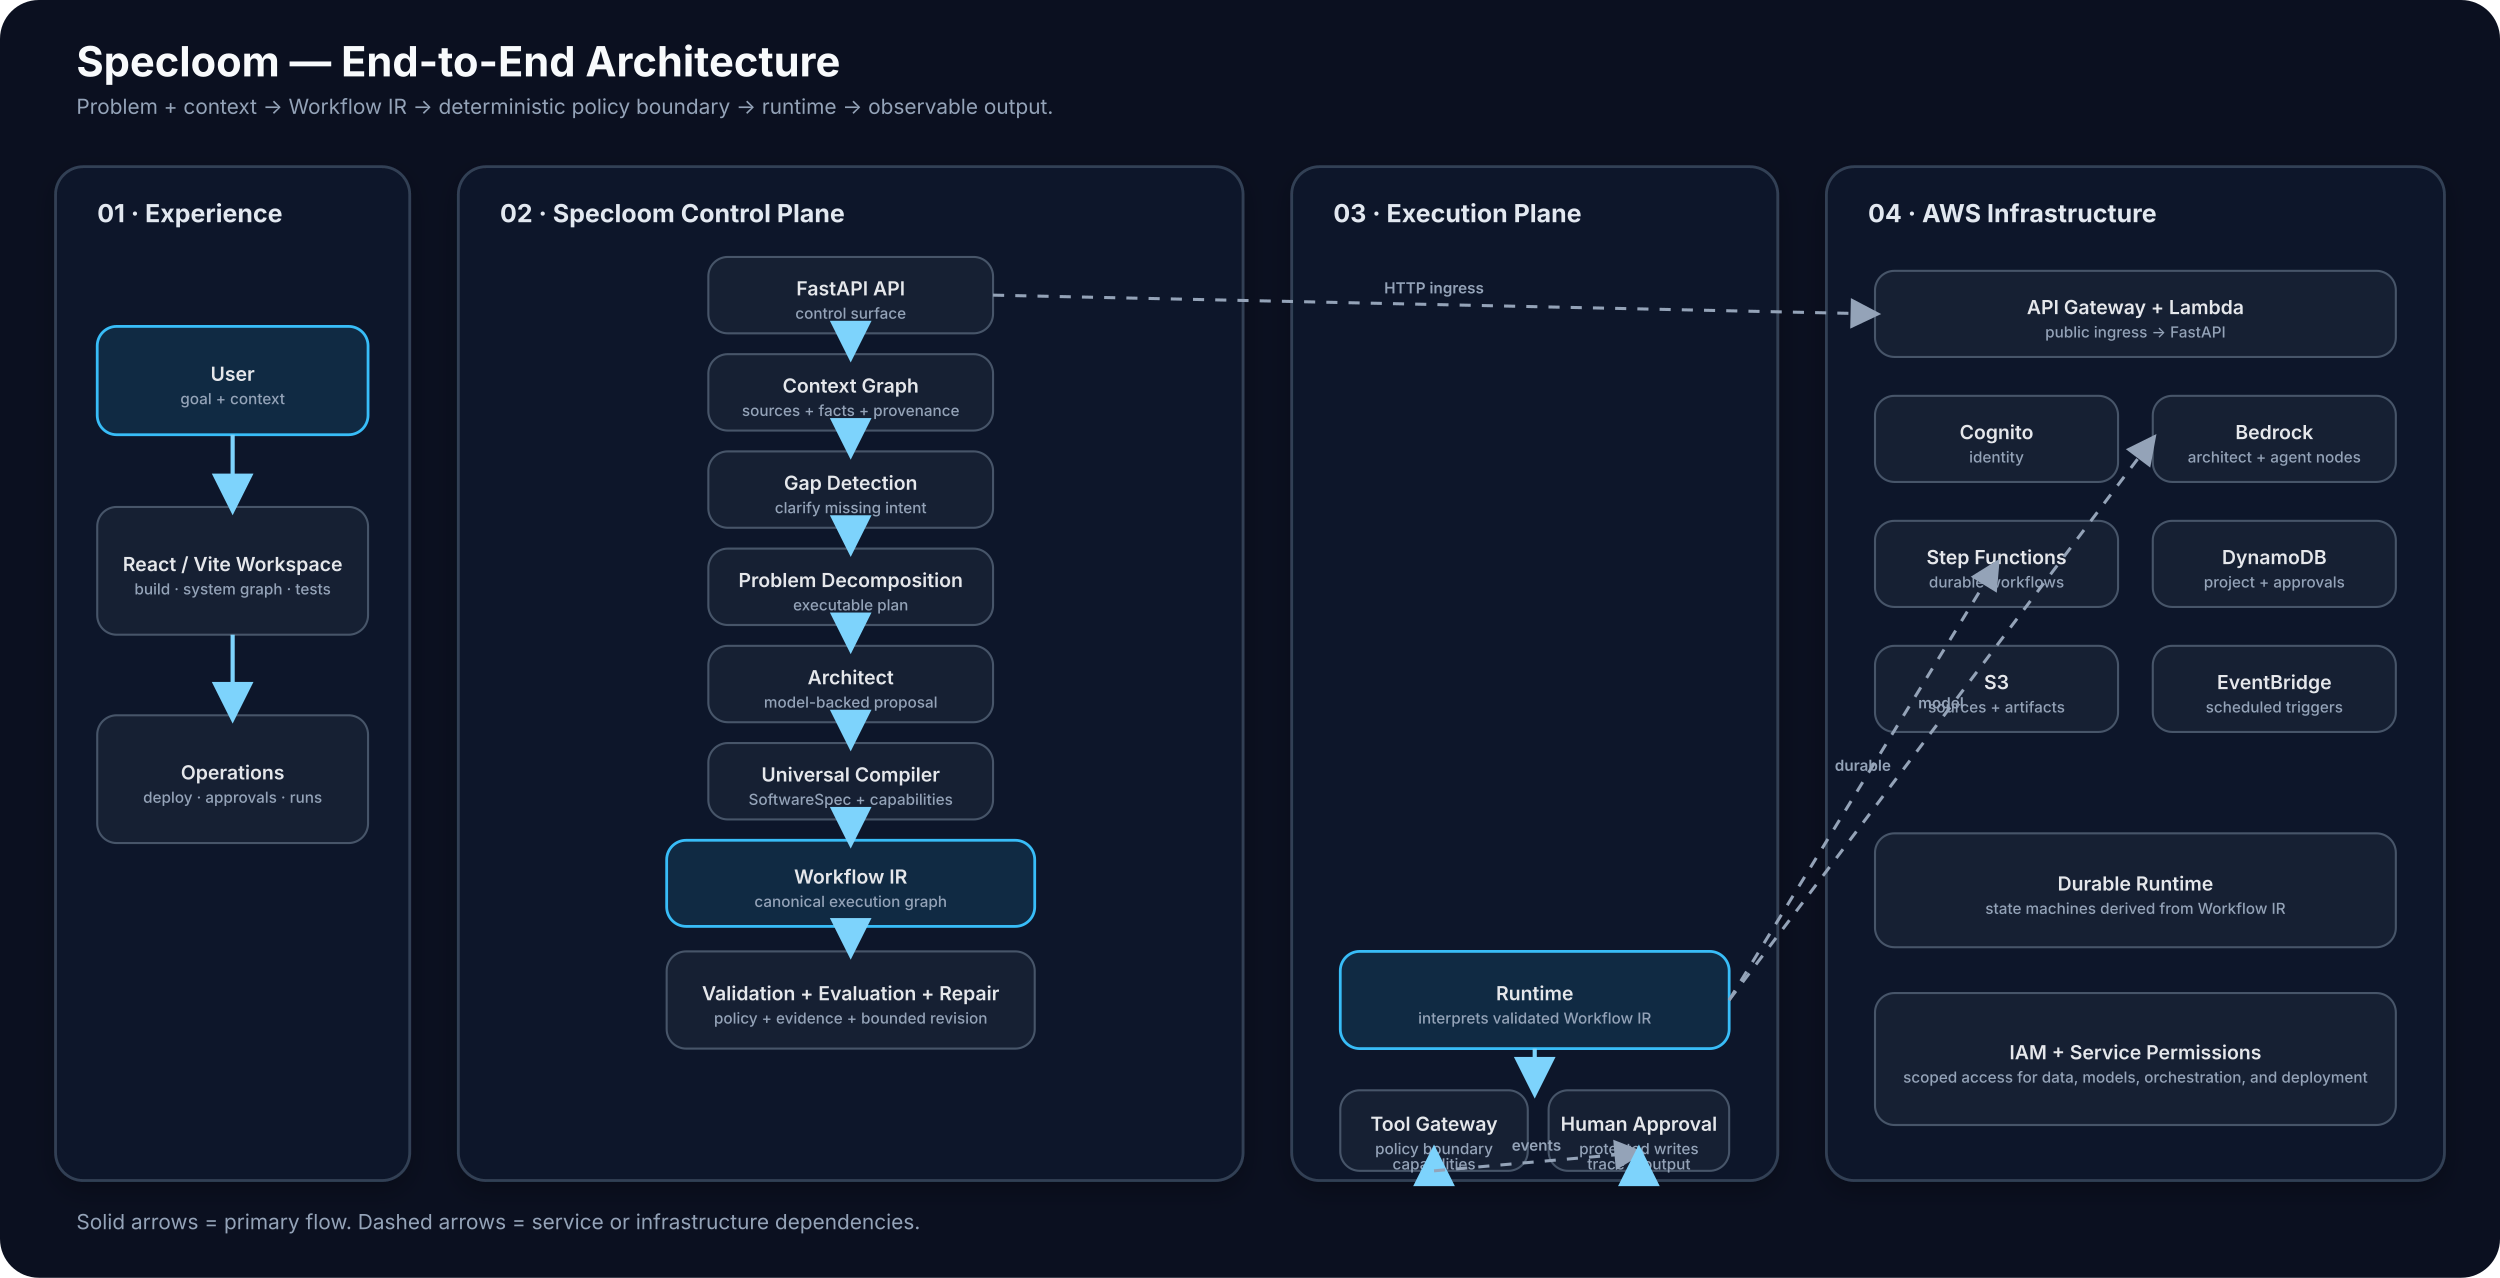
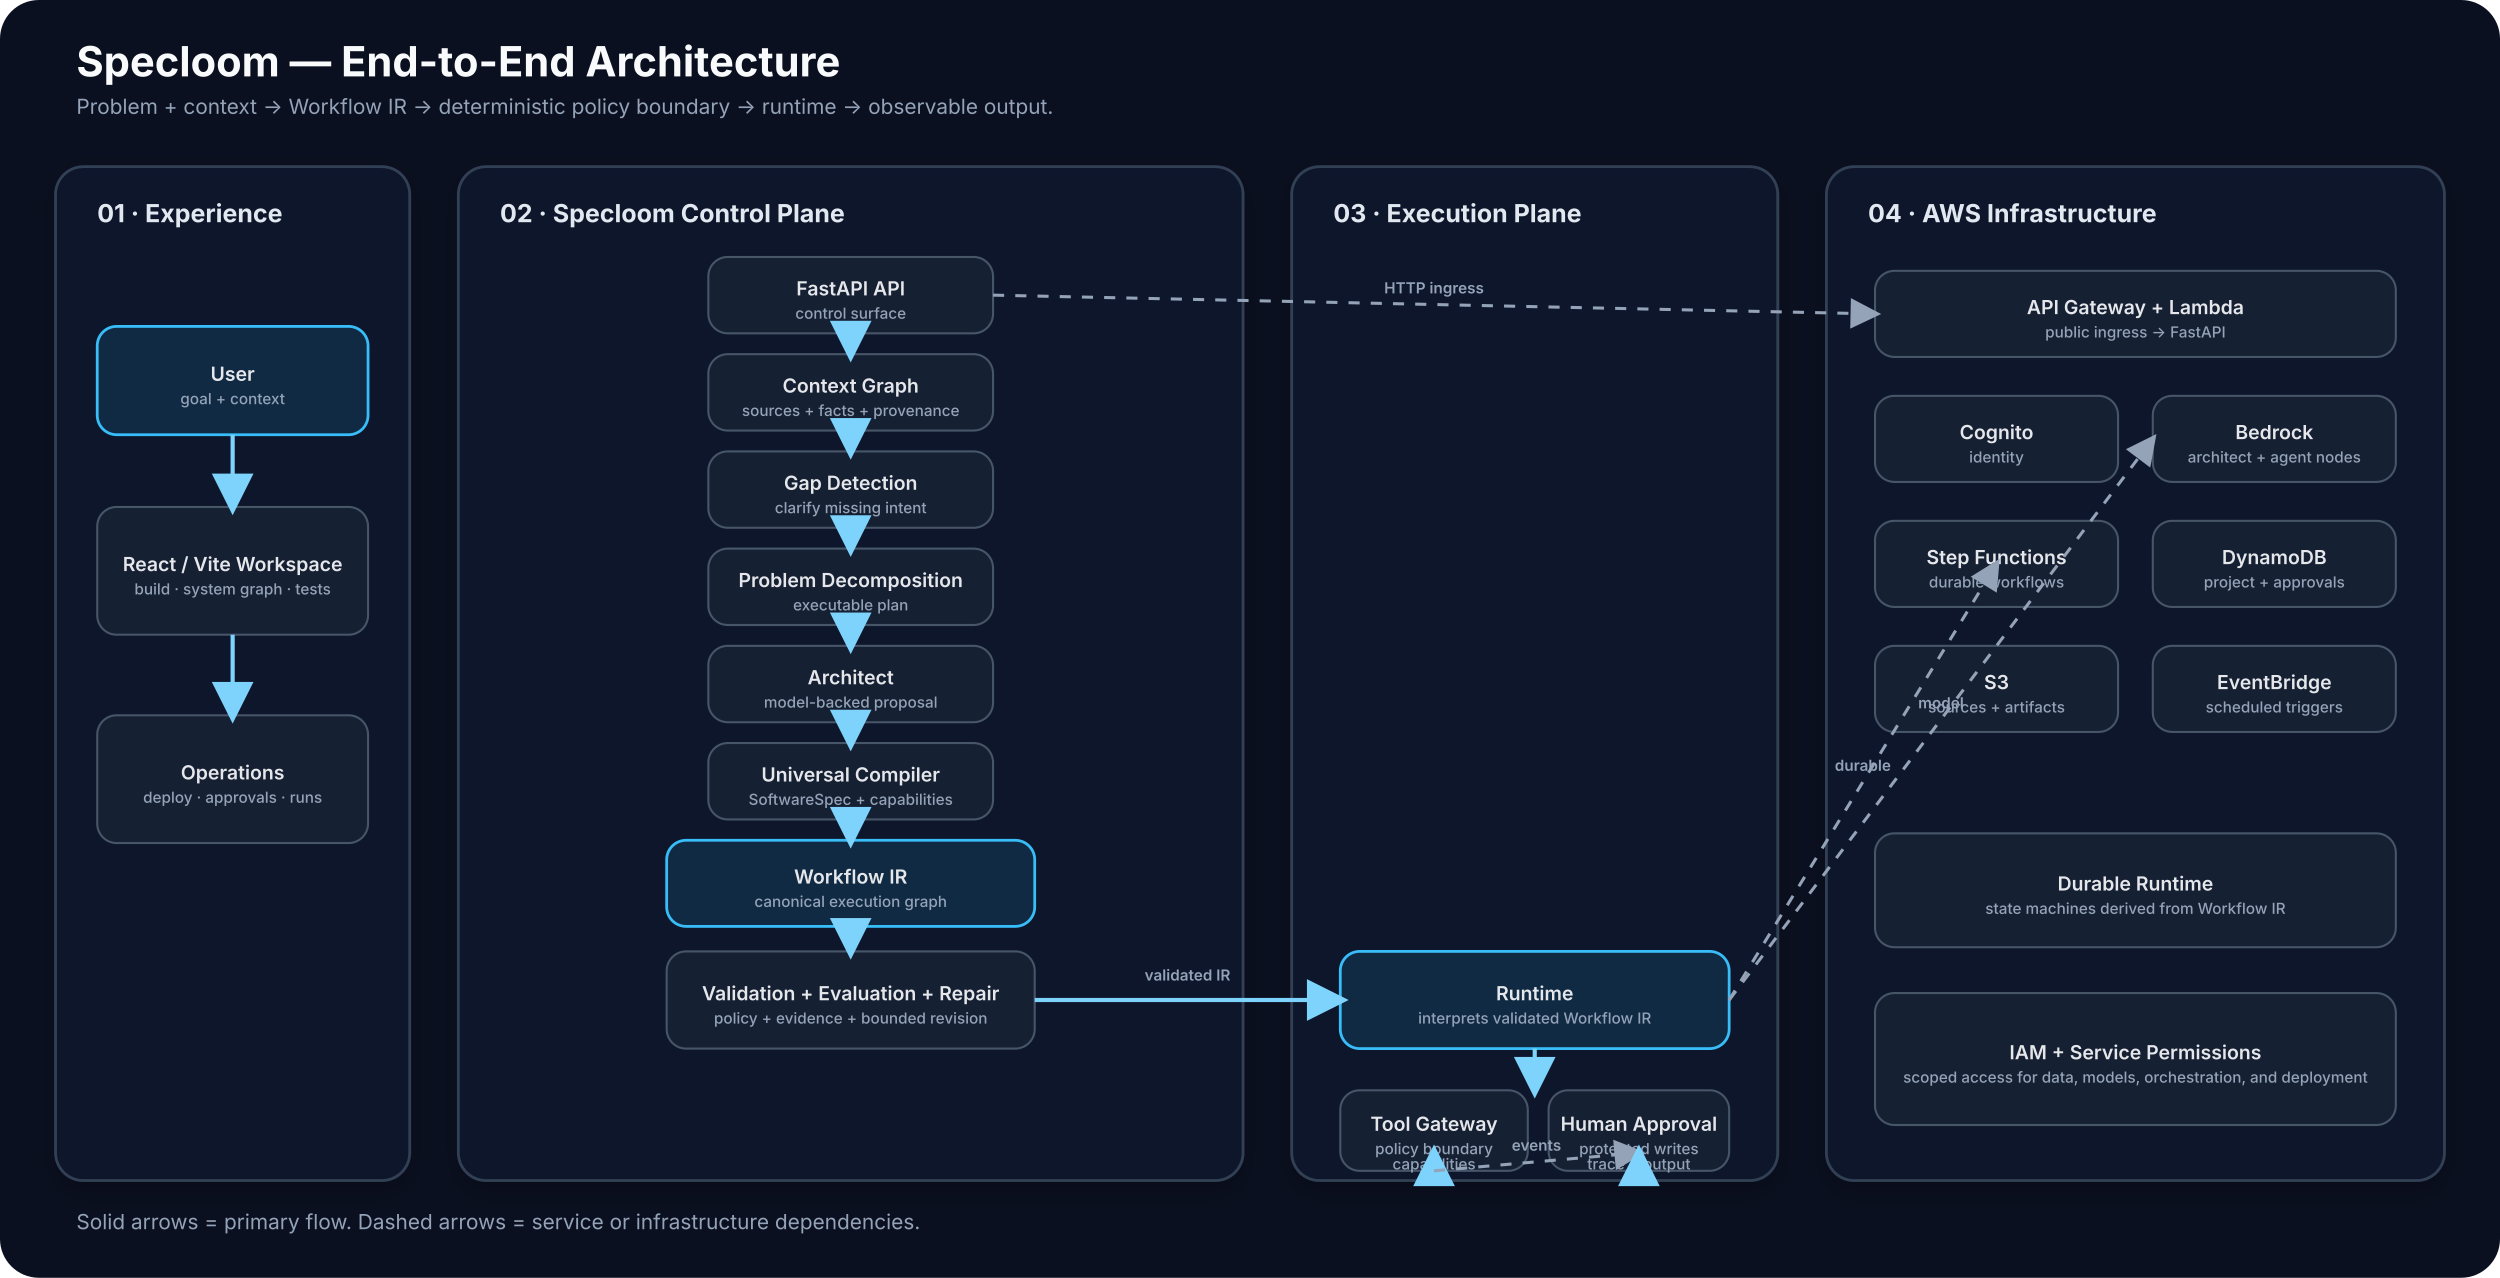
<svg xmlns="http://www.w3.org/2000/svg" width="1800" height="920" viewBox="0 0 1800 920" role="img" aria-labelledby="title desc">
  <defs>
    <filter id="shadow" x="-20%" y="-20%" width="140%" height="140%">
      <feDropShadow dx="0" dy="7" stdDeviation="9" flood-opacity="0.24" />
    </filter>
    <marker id="arrow" markerWidth="10" markerHeight="10" refX="8" refY="5" orient="auto">
      <path d="M0 0 L10 5 L0 10 z" fill="#7dd3fc" />
    </marker>
    <marker id="dottedArrow" markerWidth="10" markerHeight="10" refX="8" refY="5" orient="auto">
      <path d="M0 0 L10 5 L0 10 z" fill="#94a3b8" />
    </marker>
    <style>
      .bg{fill:#0b1020}
      .title{font:700 30px Inter,Segoe UI,Arial,sans-serif;fill:#f8fafc}
      .subtitle{font:400 15px Inter,Segoe UI,Arial,sans-serif;fill:#94a3b8}
      .plane{fill:#0f172a;stroke:#334155;stroke-width:2}
      .planeTitle{font:700 18px Inter,Segoe UI,Arial,sans-serif;fill:#e2e8f0}
      .node{fill:#162033;stroke:#475569;stroke-width:1.5}
      .nodeStrong{fill:#102a43;stroke:#38bdf8;stroke-width:2}
      .nodeText{font:600 14px Inter,Segoe UI,Arial,sans-serif;fill:#e5e7eb;text-anchor:middle;dominant-baseline:middle}
      .smallText{font:500 11px Inter,Segoe UI,Arial,sans-serif;fill:#94a3b8;text-anchor:middle}
      .arrow{fill:none;stroke:#7dd3fc;stroke-width:3;marker-end:url(#arrow)}
      .dotted{fill:none;stroke:#94a3b8;stroke-width:2.2;stroke-dasharray:8 8;marker-end:url(#dottedArrow)}
      .label{font:600 11px Inter,Segoe UI,Arial,sans-serif;fill:#94a3b8;text-anchor:middle}
    </style>
  </defs>
  <rect class="bg" width="1800" height="920" rx="28" />
  <text x="55" y="55" class="title">Specloom — End-to-End Architecture</text>
  <text x="55" y="82" class="subtitle">Problem + context → Workflow IR → deterministic policy boundary → runtime → observable output.</text>
  <rect x="40" y="120" width="255" height="730" rx="20" class="plane" filter="url(#shadow)" />
  <text x="70" y="160" class="planeTitle">01 · Experience</text>
  <rect x="70" y="235" width="195" height="78" rx="14" class="nodeStrong" />
  <text x="167.5" y="269" class="nodeText">User</text>
  <text x="167.5" y="291" class="smallText">goal + context</text>
  <rect x="70" y="365" width="195" height="92" rx="14" class="node" />
  <text x="167.5" y="406" class="nodeText">React / Vite Workspace</text>
  <text x="167.5" y="428" class="smallText">build · system graph · tests</text>
  <rect x="70" y="515" width="195" height="92" rx="14" class="node" />
  <text x="167.5" y="556" class="nodeText">Operations</text>
  <text x="167.5" y="578" class="smallText">deploy · approvals · runs</text>
  <path d="M167.5 313 L167.5 365" class="arrow" />
  <path d="M167.5 457 L167.5 515" class="arrow" />
  <rect x="330" y="120" width="565" height="730" rx="20" class="plane" filter="url(#shadow)" />
  <text x="360" y="160" class="planeTitle">02 · Specloom Control Plane</text>
  <rect x="510" y="185" width="205" height="55" rx="14" class="node" />
  <text x="612.5" y="207.5" class="nodeText">FastAPI API</text>
  <text x="612.5" y="229.5" class="smallText">control surface</text>
  <rect x="510" y="255" width="205" height="55" rx="14" class="node" />
  <text x="612.5" y="277.5" class="nodeText">Context Graph</text>
  <text x="612.5" y="299.5" class="smallText">sources + facts + provenance</text>
  <rect x="510" y="325" width="205" height="55" rx="14" class="node" />
  <text x="612.5" y="347.5" class="nodeText">Gap Detection</text>
  <text x="612.5" y="369.5" class="smallText">clarify missing intent</text>
  <rect x="510" y="395" width="205" height="55" rx="14" class="node" />
  <text x="612.5" y="417.5" class="nodeText">Problem Decomposition</text>
  <text x="612.5" y="439.5" class="smallText">executable plan</text>
  <rect x="510" y="465" width="205" height="55" rx="14" class="node" />
  <text x="612.5" y="487.5" class="nodeText">Architect</text>
  <text x="612.5" y="509.5" class="smallText">model-backed proposal</text>
  <rect x="510" y="535" width="205" height="55" rx="14" class="node" />
  <text x="612.5" y="557.5" class="nodeText">Universal Compiler</text>
  <text x="612.5" y="579.5" class="smallText">SoftwareSpec + capabilities</text>
  <rect x="480" y="605" width="265" height="62" rx="14" class="nodeStrong" />
  <text x="612.5" y="631" class="nodeText">Workflow IR</text>
  <text x="612.5" y="653" class="smallText">canonical execution graph</text>
  <rect x="480" y="685" width="265" height="70" rx="14" class="node" />
  <text x="612.5" y="715" class="nodeText">Validation + Evaluation + Repair</text>
  <text x="612.5" y="737" class="smallText">policy + evidence + bounded revision</text>
  <path d="M612.5 240 L612.5 255" class="arrow" />
  <path d="M612.5 310 L612.5 325" class="arrow" />
  <path d="M612.5 380 L612.5 395" class="arrow" />
  <path d="M612.5 450 L612.5 465" class="arrow" />
  <path d="M612.5 520 L612.5 535" class="arrow" />
  <path d="M612.5 590 L612.5 605" class="arrow" />
  <path d="M612.5 667 L612.5 685" class="arrow" />
  <rect x="930" y="120" width="350" height="730" rx="20" class="plane" filter="url(#shadow)" />
  <text x="960" y="160" class="planeTitle">03 · Execution Plane</text>
  <rect x="965" y="685" width="280" height="70" rx="14" class="nodeStrong" />
  <text x="1105" y="715" class="nodeText">Runtime</text>
  <text x="1105" y="737" class="smallText">interprets validated Workflow IR</text>
  <rect x="965" y="785" width="135" height="58" rx="14" class="node" />
  <text x="1032.5" y="809" class="nodeText">Tool Gateway</text>
  <text x="1032.5" y="831" class="smallText">policy boundary</text>
  <rect x="1115" y="785" width="130" height="58" rx="14" class="node" />
  <text x="1180" y="809" class="nodeText">Human Approval</text>
  <text x="1180" y="831" class="smallText">protected writes</text>
  <rect x="965" y="825" width="135" height="0" rx="14" class="node" />
  <text x="1032.5" y="820" class="nodeText" />
  <rect x="965" y="830" width="135" height="20" rx="10" fill="#162033" opacity="0" />
  <rect x="1115" y="830" width="130" height="20" rx="10" fill="#162033" opacity="0" />
  <text x="1032.5" y="842" class="smallText">capabilities</text>
  <text x="1180" y="842" class="smallText">trace + output</text>
  <path d="M1105 755 L1105 785" class="arrow" />
  <path d="M1032.5 843 L1032.5 830" class="arrow" />
  <path d="M1032.5 843 L1180 830" class="dotted" />
  <text x="1106.25" y="828.5" class="label">events</text>
  <path d="M1180 843 L1180 830" class="arrow" />
  <rect x="1315" y="120" width="445" height="730" rx="20" class="plane" filter="url(#shadow)" />
  <text x="1345" y="160" class="planeTitle">04 · AWS Infrastructure</text>
  <rect x="1350" y="195" width="375" height="62" rx="14" class="node" />
  <text x="1537.5" y="221" class="nodeText">API Gateway + Lambda</text>
  <text x="1537.5" y="243" class="smallText">public ingress → FastAPI</text>
  <rect x="1350" y="285" width="175" height="62" rx="14" class="node" />
  <text x="1437.5" y="311" class="nodeText">Cognito</text>
  <text x="1437.5" y="333" class="smallText">identity</text>
  <rect x="1550" y="285" width="175" height="62" rx="14" class="node" />
  <text x="1637.5" y="311" class="nodeText">Bedrock</text>
  <text x="1637.5" y="333" class="smallText">architect + agent nodes</text>
  <rect x="1350" y="375" width="175" height="62" rx="14" class="node" />
  <text x="1437.5" y="401" class="nodeText">Step Functions</text>
  <text x="1437.5" y="423" class="smallText">durable workflows</text>
  <rect x="1550" y="375" width="175" height="62" rx="14" class="node" />
  <text x="1637.5" y="401" class="nodeText">DynamoDB</text>
  <text x="1637.5" y="423" class="smallText">project + approvals</text>
  <rect x="1350" y="465" width="175" height="62" rx="14" class="node" />
  <text x="1437.5" y="491" class="nodeText">S3</text>
  <text x="1437.5" y="513" class="smallText">sources + artifacts</text>
  <rect x="1550" y="465" width="175" height="62" rx="14" class="node" />
  <text x="1637.5" y="491" class="nodeText">EventBridge</text>
  <text x="1637.5" y="513" class="smallText">scheduled triggers</text>
  <rect x="1350" y="600" width="375" height="82" rx="14" class="node" />
  <text x="1537.5" y="636" class="nodeText">Durable Runtime</text>
  <text x="1537.5" y="658" class="smallText">state machines derived from Workflow IR</text>
  <rect x="1350" y="715" width="375" height="95" rx="14" class="node" />
  <text x="1537.5" y="757.5" class="nodeText">IAM + Service Permissions</text>
  <text x="1537.5" y="779.5" class="smallText">scoped access for data, models, orchestration, and deployment</text>
+   <path d="M745 720 L965 720" class="arrow" />
+   <text x="855" y="706" class="label">validated IR</text>
  <path d="M715 212.5 L1350 226" class="dotted" />
  <text x="1032.5" y="211.25" class="label">HTTP ingress</text>
  <path d="M1245 720 L1550 316" class="dotted" />
  <text x="1397.5" y="510" class="label">model</text>
  <path d="M1245 720 L1437.5 406" class="dotted" />
  <text x="1341.25" y="555" class="label">durable</text>
  <text x="55" y="885" class="subtitle">Solid arrows = primary flow. Dashed arrows = service or infrastructure dependencies.</text>
</svg>
